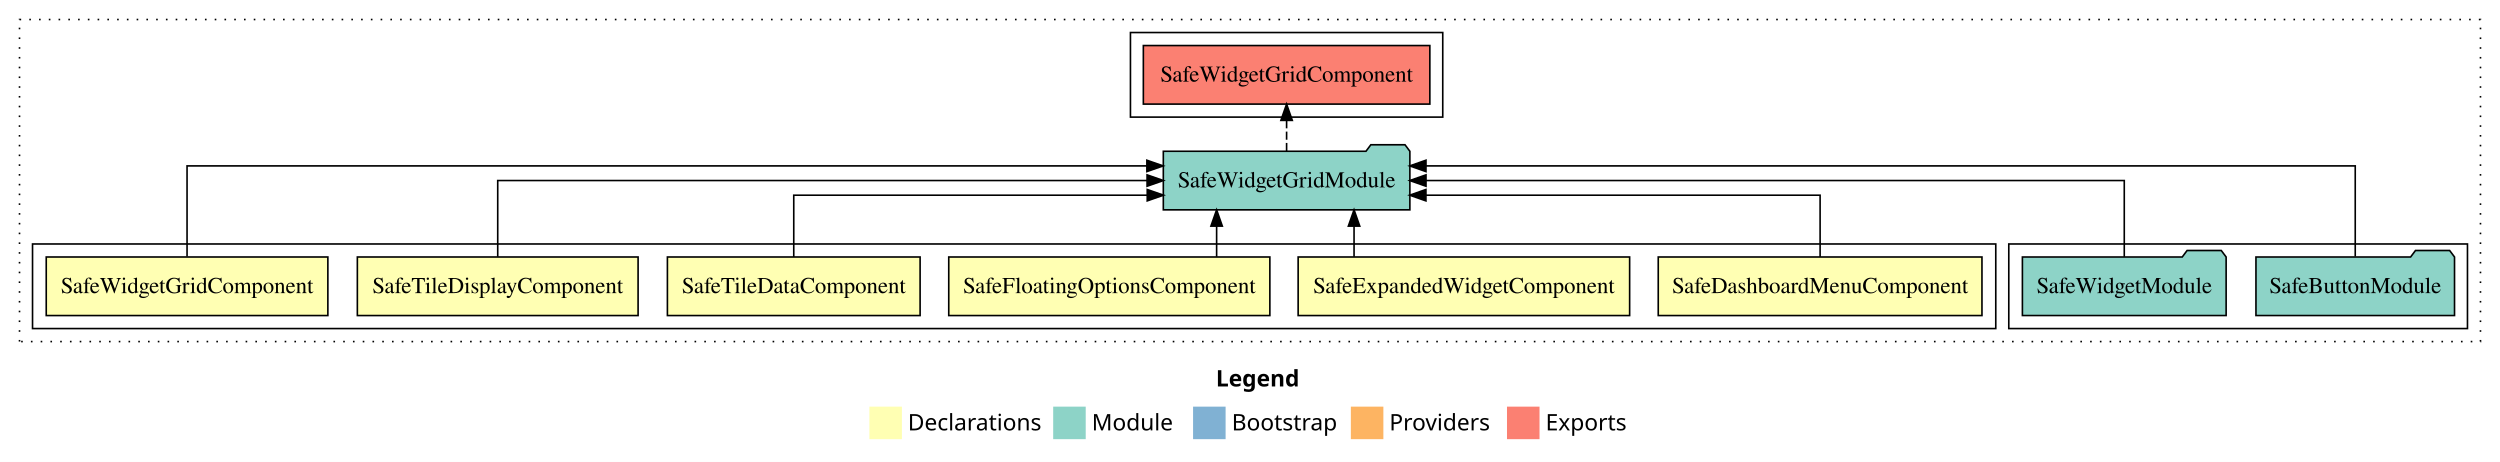
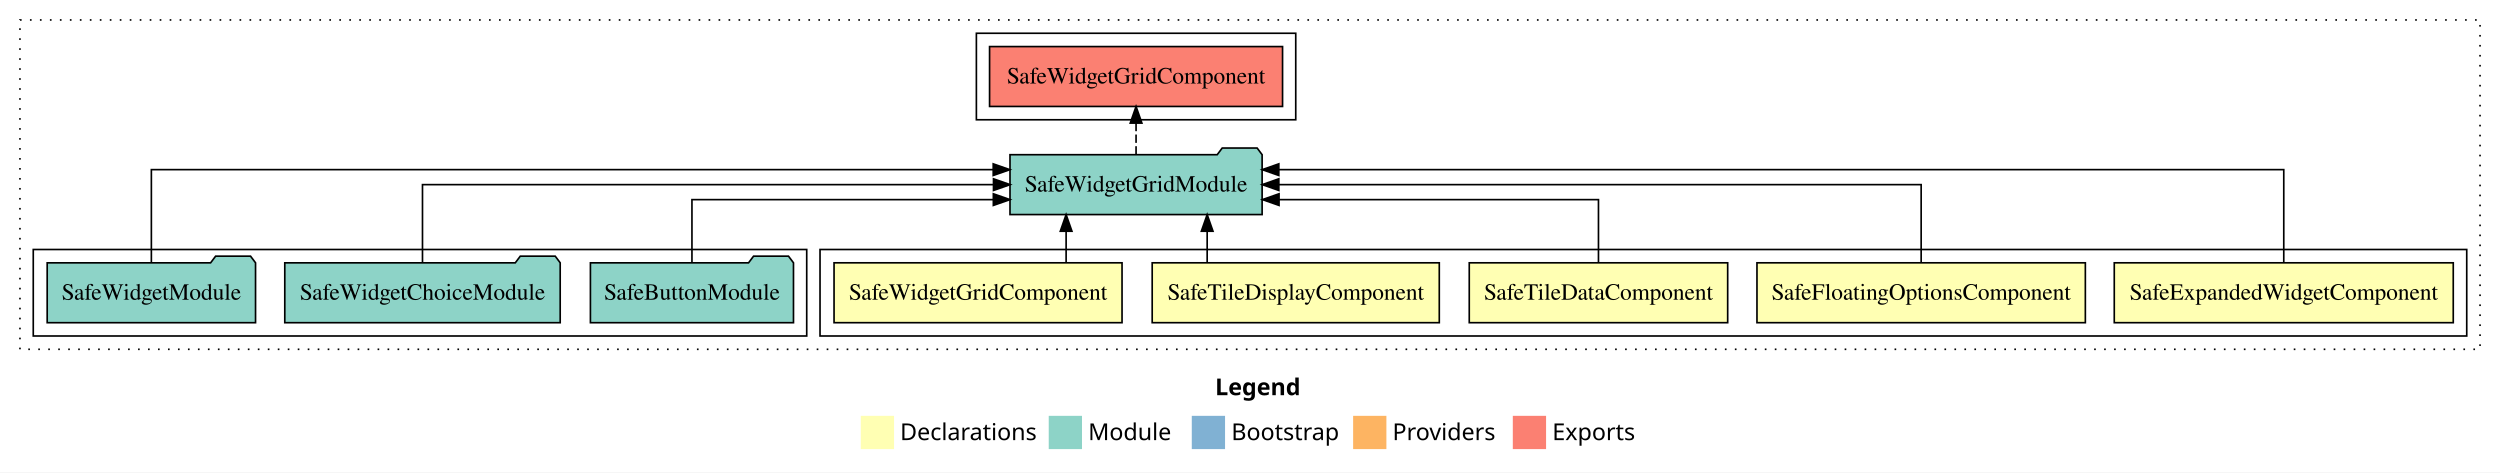
- <svg xmlns="http://www.w3.org/2000/svg" width="1537pt" height="284pt" viewBox="0.00 0.00 1537.00 284.00">
+ <svg xmlns="http://www.w3.org/2000/svg" width="1503pt" height="284pt" viewBox="0.00 0.00 1503.00 284.00">
  <g id="graph0" class="graph" transform="scale(1 1) rotate(0) translate(4 280)">
-     <polygon fill="white" stroke="transparent" points="-4,4 -4,-280 1533,-280 1533,4 -4,4" />
-     <text text-anchor="start" x="743.51" y="-42.4" font-family="sans-serif" font-weight="bold" font-size="14.00">Legend</text>
-     <polygon fill="#ffffb3" stroke="transparent" points="530.5,-10 530.5,-30 550.5,-30 550.5,-10 530.5,-10" />
-     <text text-anchor="start" x="554.13" y="-15.4" font-family="sans-serif" font-size="14.00">  Declarations</text>
-     <polygon fill="#8dd3c7" stroke="transparent" points="643.5,-10 643.5,-30 663.5,-30 663.5,-10 643.5,-10" />
-     <text text-anchor="start" x="667.23" y="-15.4" font-family="sans-serif" font-size="14.00">  Module</text>
-     <polygon fill="#80b1d3" stroke="transparent" points="729.5,-10 729.5,-30 749.5,-30 749.5,-10 729.5,-10" />
-     <text text-anchor="start" x="753.28" y="-15.4" font-family="sans-serif" font-size="14.00">  Bootstrap</text>
-     <polygon fill="#fdb462" stroke="transparent" points="826.5,-10 826.5,-30 846.5,-30 846.5,-10 826.5,-10" />
-     <text text-anchor="start" x="850.17" y="-15.4" font-family="sans-serif" font-size="14.00">  Providers</text>
-     <polygon fill="#fb8072" stroke="transparent" points="922.5,-10 922.5,-30 942.5,-30 942.5,-10 922.5,-10" />
-     <text text-anchor="start" x="946.23" y="-15.4" font-family="sans-serif" font-size="14.00">  Exports</text>
+     <polygon fill="white" stroke="transparent" points="-4,4 -4,-280 1499,-280 1499,4 -4,4" />
+     <text text-anchor="start" x="726.51" y="-42.4" font-family="sans-serif" font-weight="bold" font-size="14.00">Legend</text>
+     <polygon fill="#ffffb3" stroke="transparent" points="513.5,-10 513.5,-30 533.5,-30 533.5,-10 513.5,-10" />
+     <text text-anchor="start" x="537.13" y="-15.4" font-family="sans-serif" font-size="14.00">  Declarations</text>
+     <polygon fill="#8dd3c7" stroke="transparent" points="626.5,-10 626.5,-30 646.5,-30 646.5,-10 626.5,-10" />
+     <text text-anchor="start" x="650.23" y="-15.4" font-family="sans-serif" font-size="14.00">  Module</text>
+     <polygon fill="#80b1d3" stroke="transparent" points="712.5,-10 712.5,-30 732.5,-30 732.5,-10 712.5,-10" />
+     <text text-anchor="start" x="736.28" y="-15.4" font-family="sans-serif" font-size="14.00">  Bootstrap</text>
+     <polygon fill="#fdb462" stroke="transparent" points="809.5,-10 809.5,-30 829.5,-30 829.5,-10 809.5,-10" />
+     <text text-anchor="start" x="833.17" y="-15.4" font-family="sans-serif" font-size="14.00">  Providers</text>
+     <polygon fill="#fb8072" stroke="transparent" points="905.5,-10 905.5,-30 925.5,-30 925.5,-10 905.5,-10" />
+     <text text-anchor="start" x="929.23" y="-15.4" font-family="sans-serif" font-size="14.00">  Exports</text>
    <g id="clust1" class="cluster">
-       <polygon fill="none" stroke="black" stroke-dasharray="1,5" points="8,-70 8,-268 1521,-268 1521,-70 8,-70" />
+       <polygon fill="none" stroke="black" stroke-dasharray="1,5" points="8,-70 8,-268 1487,-268 1487,-70 8,-70" />
+     </g>
+     <g id="clust2" class="cluster">
+       <polygon fill="none" stroke="black" points="489,-78 489,-130 1479,-130 1479,-78 489,-78" />
+     </g>
+     <g id="clust8" class="cluster">
+       <polygon fill="none" stroke="black" points="16,-78 16,-130 481,-130 481,-78 16,-78" />
    </g>
    <g id="clust9" class="cluster">
-       <polygon fill="none" stroke="black" points="1231,-78 1231,-130 1513,-130 1513,-78 1231,-78" />
-     </g>
-     <g id="clust2" class="cluster">
-       <polygon fill="none" stroke="black" points="16,-78 16,-130 1223,-130 1223,-78 16,-78" />
-     </g>
-     <g id="clust10" class="cluster">
-       <polygon fill="none" stroke="black" points="691,-208 691,-260 883,-260 883,-208 691,-208" />
+       <polygon fill="none" stroke="black" points="583,-208 583,-260 775,-260 775,-208 583,-208" />
    </g>
    <g id="node1" class="node">
-       <polygon fill="#ffffb3" stroke="black" points="1214.51,-122 1015.49,-122 1015.49,-86 1214.51,-86 1214.51,-122" />
-       <text text-anchor="middle" x="1115" y="-99.8" font-family="Times,serif" font-size="14.00">SafeDashboardMenuComponent</text>
+       <polygon fill="#ffffb3" stroke="black" points="1470.9,-122 1267.1,-122 1267.1,-86 1470.9,-86 1470.9,-122" />
+       <text text-anchor="middle" x="1369" y="-99.8" font-family="Times,serif" font-size="14.00">SafeExpandedWidgetComponent</text>
+     </g>
+     <g id="node6" class="node">
+       <polygon fill="#8dd3c7" stroke="black" points="754.79,-187 751.79,-191 730.79,-191 727.79,-187 603.21,-187 603.21,-151 754.79,-151 754.79,-187" />
+       <text text-anchor="middle" x="679" y="-164.8" font-family="Times,serif" font-size="14.00">SafeWidgetGridModule</text>
+     </g>
+     <g id="edge1" class="edge">
+       <path fill="none" stroke="black" d="M1369,-122.29C1369,-144.21 1369,-178 1369,-178 1369,-178 764.82,-178 764.82,-178" />
+       <polygon fill="black" stroke="black" points="764.82,-174.5 754.82,-178 764.82,-181.5 764.82,-174.5" />
+     </g>
+     <g id="node2" class="node">
+       <polygon fill="#ffffb3" stroke="black" points="1249.71,-122 1052.29,-122 1052.29,-86 1249.71,-86 1249.71,-122" />
+       <text text-anchor="middle" x="1151" y="-99.8" font-family="Times,serif" font-size="14.00">SafeFloatingOptionsComponent</text>
+     </g>
+     <g id="edge2" class="edge">
+       <path fill="none" stroke="black" d="M1151,-122.11C1151,-141.34 1151,-169 1151,-169 1151,-169 764.83,-169 764.83,-169" />
+       <polygon fill="black" stroke="black" points="764.84,-165.5 754.83,-169 764.83,-172.5 764.84,-165.5" />
+     </g>
+     <g id="node3" class="node">
+       <polygon fill="#ffffb3" stroke="black" points="1034.68,-122 879.32,-122 879.32,-86 1034.68,-86 1034.68,-122" />
+       <text text-anchor="middle" x="957" y="-99.8" font-family="Times,serif" font-size="14.00">SafeTileDataComponent</text>
+     </g>
+     <g id="edge3" class="edge">
+       <path fill="none" stroke="black" d="M957,-122.03C957,-138.4 957,-160 957,-160 957,-160 764.96,-160 764.96,-160" />
+       <polygon fill="black" stroke="black" points="764.96,-156.5 754.96,-160 764.96,-163.5 764.96,-156.5" />
+     </g>
+     <g id="node4" class="node">
+       <polygon fill="#ffffb3" stroke="black" points="861.3,-122 688.7,-122 688.7,-86 861.3,-86 861.3,-122" />
+       <text text-anchor="middle" x="775" y="-99.8" font-family="Times,serif" font-size="14.00">SafeTileDisplayComponent</text>
+     </g>
+     <g id="edge4" class="edge">
+       <path fill="none" stroke="black" d="M721.75,-122.11C721.75,-122.11 721.75,-140.99 721.75,-140.99" />
+       <polygon fill="black" stroke="black" points="718.25,-140.99 721.75,-150.99 725.25,-140.99 718.25,-140.99" />
+     </g>
+     <g id="node5" class="node">
+       <polygon fill="#ffffb3" stroke="black" points="670.57,-122 497.43,-122 497.43,-86 670.57,-86 670.57,-122" />
+       <text text-anchor="middle" x="584" y="-99.8" font-family="Times,serif" font-size="14.00">SafeWidgetGridComponent</text>
+     </g>
+     <g id="edge5" class="edge">
+       <path fill="none" stroke="black" d="M636.95,-122.11C636.95,-122.11 636.95,-140.99 636.95,-140.99" />
+       <polygon fill="black" stroke="black" points="633.45,-140.99 636.95,-150.99 640.45,-140.99 633.45,-140.99" />
+     </g>
+     <g id="node10" class="node">
+       <polygon fill="#fb8072" stroke="black" points="767.07,-252 590.93,-252 590.93,-216 767.07,-216 767.07,-252" />
+       <text text-anchor="middle" x="679" y="-229.8" font-family="Times,serif" font-size="14.00">SafeWidgetGridComponent </text>
+     </g>
+     <g id="edge9" class="edge">
+       <path fill="none" stroke="black" stroke-dasharray="5,2" d="M679,-187.11C679,-187.11 679,-205.99 679,-205.99" />
+       <polygon fill="black" stroke="black" points="675.5,-205.99 679,-215.99 682.5,-205.99 675.5,-205.99" />
    </g>
    <g id="node7" class="node">
-       <polygon fill="#8dd3c7" stroke="black" points="862.79,-187 859.79,-191 838.79,-191 835.79,-187 711.21,-187 711.21,-151 862.79,-151 862.79,-187" />
-       <text text-anchor="middle" x="787" y="-164.8" font-family="Times,serif" font-size="14.00">SafeWidgetGridModule</text>
-     </g>
-     <g id="edge1" class="edge">
-       <path fill="none" stroke="black" d="M1115,-122.03C1115,-138.4 1115,-160 1115,-160 1115,-160 872.66,-160 872.66,-160" />
-       <polygon fill="black" stroke="black" points="872.66,-156.5 862.66,-160 872.66,-163.5 872.66,-156.5" />
-     </g>
-     <g id="node2" class="node">
-       <polygon fill="#ffffb3" stroke="black" points="997.9,-122 794.1,-122 794.1,-86 997.9,-86 997.9,-122" />
-       <text text-anchor="middle" x="896" y="-99.8" font-family="Times,serif" font-size="14.00">SafeExpandedWidgetComponent</text>
-     </g>
-     <g id="edge2" class="edge">
-       <path fill="none" stroke="black" d="M828.47,-122.11C828.47,-122.11 828.47,-140.99 828.47,-140.99" />
-       <polygon fill="black" stroke="black" points="824.97,-140.99 828.47,-150.99 831.97,-140.99 824.97,-140.99" />
-     </g>
-     <g id="node3" class="node">
-       <polygon fill="#ffffb3" stroke="black" points="776.71,-122 579.29,-122 579.29,-86 776.71,-86 776.71,-122" />
-       <text text-anchor="middle" x="678" y="-99.8" font-family="Times,serif" font-size="14.00">SafeFloatingOptionsComponent</text>
-     </g>
-     <g id="edge3" class="edge">
-       <path fill="none" stroke="black" d="M743.98,-122.11C743.98,-122.11 743.98,-140.99 743.98,-140.99" />
-       <polygon fill="black" stroke="black" points="740.48,-140.99 743.98,-150.99 747.48,-140.99 740.48,-140.99" />
-     </g>
-     <g id="node4" class="node">
-       <polygon fill="#ffffb3" stroke="black" points="561.68,-122 406.32,-122 406.32,-86 561.68,-86 561.68,-122" />
-       <text text-anchor="middle" x="484" y="-99.8" font-family="Times,serif" font-size="14.00">SafeTileDataComponent</text>
-     </g>
-     <g id="edge4" class="edge">
-       <path fill="none" stroke="black" d="M484,-122.03C484,-138.4 484,-160 484,-160 484,-160 701.32,-160 701.32,-160" />
-       <polygon fill="black" stroke="black" points="701.32,-163.5 711.32,-160 701.32,-156.5 701.32,-163.5" />
-     </g>
-     <g id="node5" class="node">
-       <polygon fill="#ffffb3" stroke="black" points="388.3,-122 215.7,-122 215.7,-86 388.3,-86 388.3,-122" />
-       <text text-anchor="middle" x="302" y="-99.8" font-family="Times,serif" font-size="14.00">SafeTileDisplayComponent</text>
-     </g>
-     <g id="edge5" class="edge">
-       <path fill="none" stroke="black" d="M302,-122.11C302,-141.34 302,-169 302,-169 302,-169 701.22,-169 701.22,-169" />
-       <polygon fill="black" stroke="black" points="701.22,-172.5 711.22,-169 701.22,-165.5 701.22,-172.5" />
-     </g>
-     <g id="node6" class="node">
-       <polygon fill="#ffffb3" stroke="black" points="197.57,-122 24.43,-122 24.43,-86 197.57,-86 197.57,-122" />
-       <text text-anchor="middle" x="111" y="-99.8" font-family="Times,serif" font-size="14.00">SafeWidgetGridComponent</text>
+       <polygon fill="#8dd3c7" stroke="black" points="473.04,-122 470.04,-126 449.04,-126 446.04,-122 350.96,-122 350.96,-86 473.04,-86 473.04,-122" />
+       <text text-anchor="middle" x="412" y="-99.8" font-family="Times,serif" font-size="14.00">SafeButtonModule</text>
    </g>
    <g id="edge6" class="edge">
-       <path fill="none" stroke="black" d="M111,-122.29C111,-144.21 111,-178 111,-178 111,-178 701.1,-178 701.1,-178" />
-       <polygon fill="black" stroke="black" points="701.1,-181.5 711.1,-178 701.1,-174.5 701.1,-181.5" />
-     </g>
-     <g id="node10" class="node">
-       <polygon fill="#fb8072" stroke="black" points="875.07,-252 698.93,-252 698.93,-216 875.07,-216 875.07,-252" />
-       <text text-anchor="middle" x="787" y="-229.8" font-family="Times,serif" font-size="14.00">SafeWidgetGridComponent </text>
-     </g>
-     <g id="edge9" class="edge">
-       <path fill="none" stroke="black" stroke-dasharray="5,2" d="M787,-187.11C787,-187.11 787,-205.99 787,-205.99" />
-       <polygon fill="black" stroke="black" points="783.5,-205.99 787,-215.99 790.5,-205.99 783.5,-205.99" />
+       <path fill="none" stroke="black" d="M412,-122.03C412,-138.4 412,-160 412,-160 412,-160 593.2,-160 593.2,-160" />
+       <polygon fill="black" stroke="black" points="593.2,-163.5 603.2,-160 593.2,-156.5 593.2,-163.5" />
    </g>
    <g id="node8" class="node">
-       <polygon fill="#8dd3c7" stroke="black" points="1505.04,-122 1502.04,-126 1481.04,-126 1478.04,-122 1382.96,-122 1382.96,-86 1505.04,-86 1505.04,-122" />
-       <text text-anchor="middle" x="1444" y="-99.8" font-family="Times,serif" font-size="14.00">SafeButtonModule</text>
+       <polygon fill="#8dd3c7" stroke="black" points="332.79,-122 329.79,-126 308.79,-126 305.79,-122 167.21,-122 167.21,-86 332.79,-86 332.79,-122" />
+       <text text-anchor="middle" x="250" y="-99.8" font-family="Times,serif" font-size="14.00">SafeWidgetChoiceModule</text>
    </g>
    <g id="edge7" class="edge">
-       <path fill="none" stroke="black" d="M1444,-122.29C1444,-144.21 1444,-178 1444,-178 1444,-178 872.69,-178 872.69,-178" />
-       <polygon fill="black" stroke="black" points="872.69,-174.5 862.69,-178 872.69,-181.5 872.69,-174.5" />
+       <path fill="none" stroke="black" d="M250,-122.11C250,-141.34 250,-169 250,-169 250,-169 593.29,-169 593.29,-169" />
+       <polygon fill="black" stroke="black" points="593.29,-172.5 603.29,-169 593.29,-165.5 593.29,-172.5" />
    </g>
    <g id="node9" class="node">
-       <polygon fill="#8dd3c7" stroke="black" points="1364.63,-122 1361.63,-126 1340.63,-126 1337.63,-122 1239.37,-122 1239.37,-86 1364.63,-86 1364.63,-122" />
-       <text text-anchor="middle" x="1302" y="-99.8" font-family="Times,serif" font-size="14.00">SafeWidgetModule</text>
+       <polygon fill="#8dd3c7" stroke="black" points="149.63,-122 146.63,-126 125.63,-126 122.63,-122 24.37,-122 24.37,-86 149.63,-86 149.63,-122" />
+       <text text-anchor="middle" x="87" y="-99.8" font-family="Times,serif" font-size="14.00">SafeWidgetModule</text>
    </g>
    <g id="edge8" class="edge">
-       <path fill="none" stroke="black" d="M1302,-122.11C1302,-141.34 1302,-169 1302,-169 1302,-169 872.71,-169 872.71,-169" />
-       <polygon fill="black" stroke="black" points="872.71,-165.5 862.71,-169 872.71,-172.5 872.71,-165.5" />
+       <path fill="none" stroke="black" d="M87,-122.29C87,-144.21 87,-178 87,-178 87,-178 593.12,-178 593.12,-178" />
+       <polygon fill="black" stroke="black" points="593.12,-181.5 603.12,-178 593.12,-174.5 593.12,-181.5" />
    </g>
  </g>
</svg>
